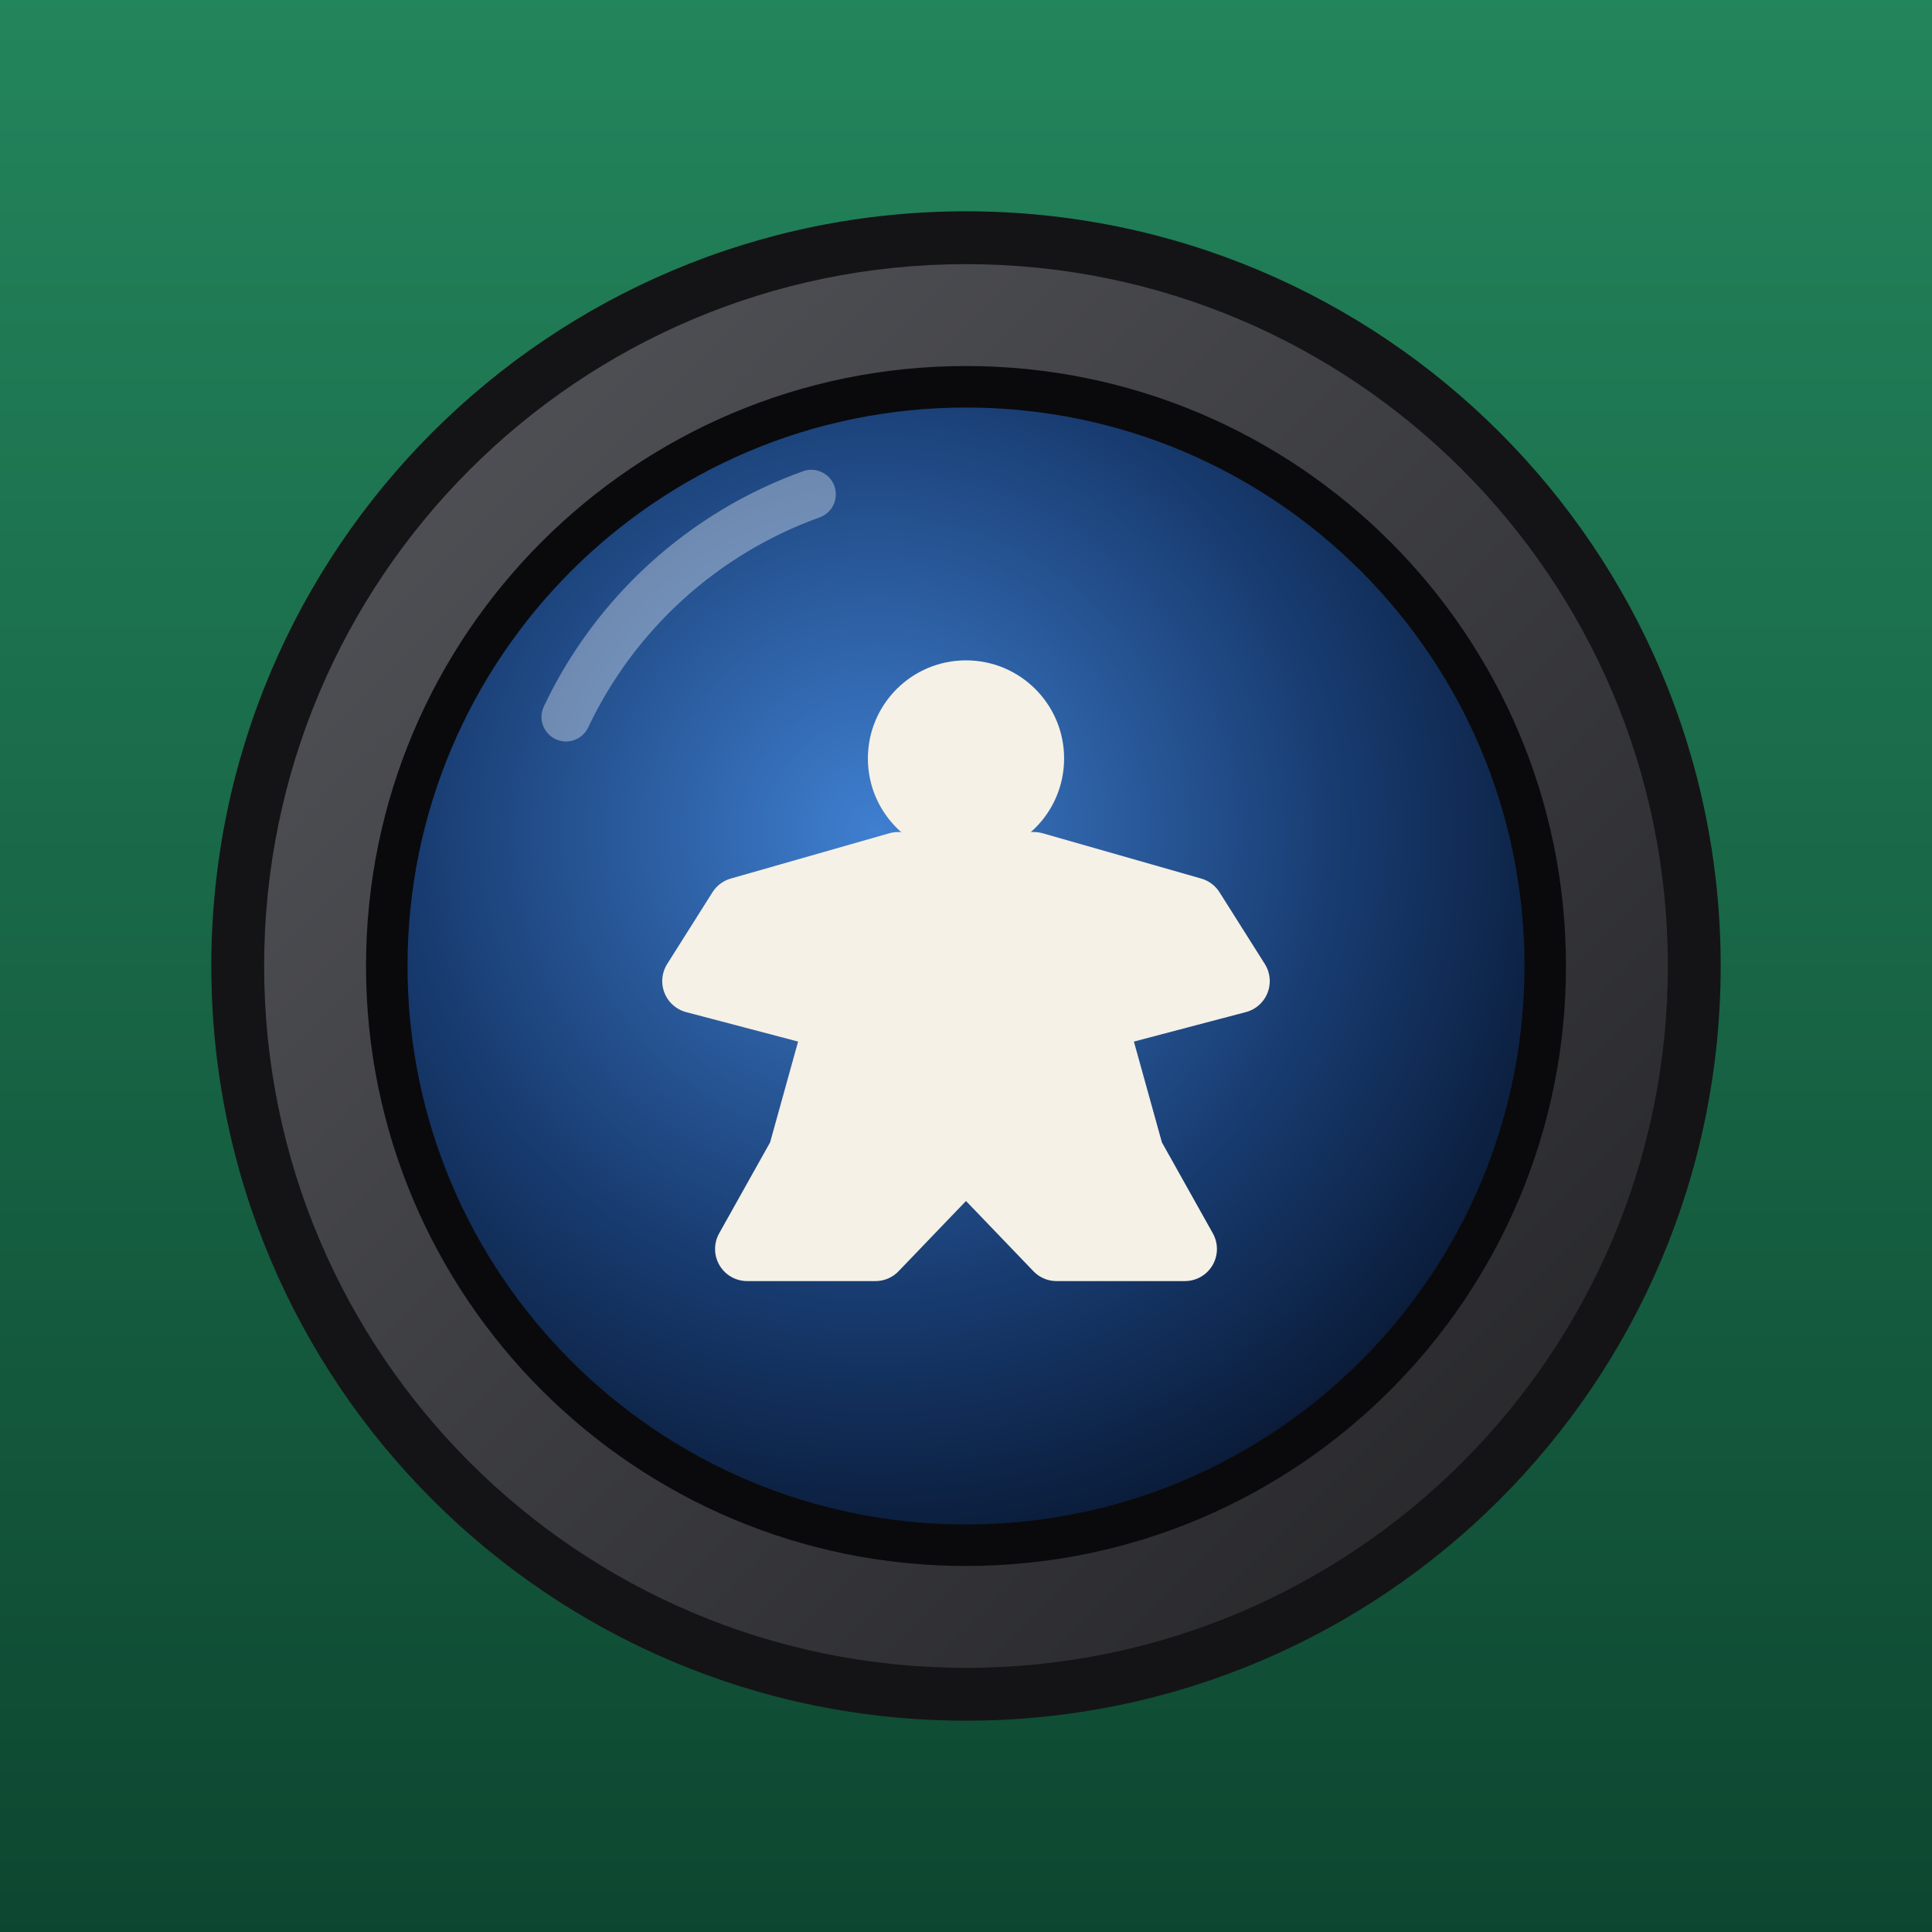
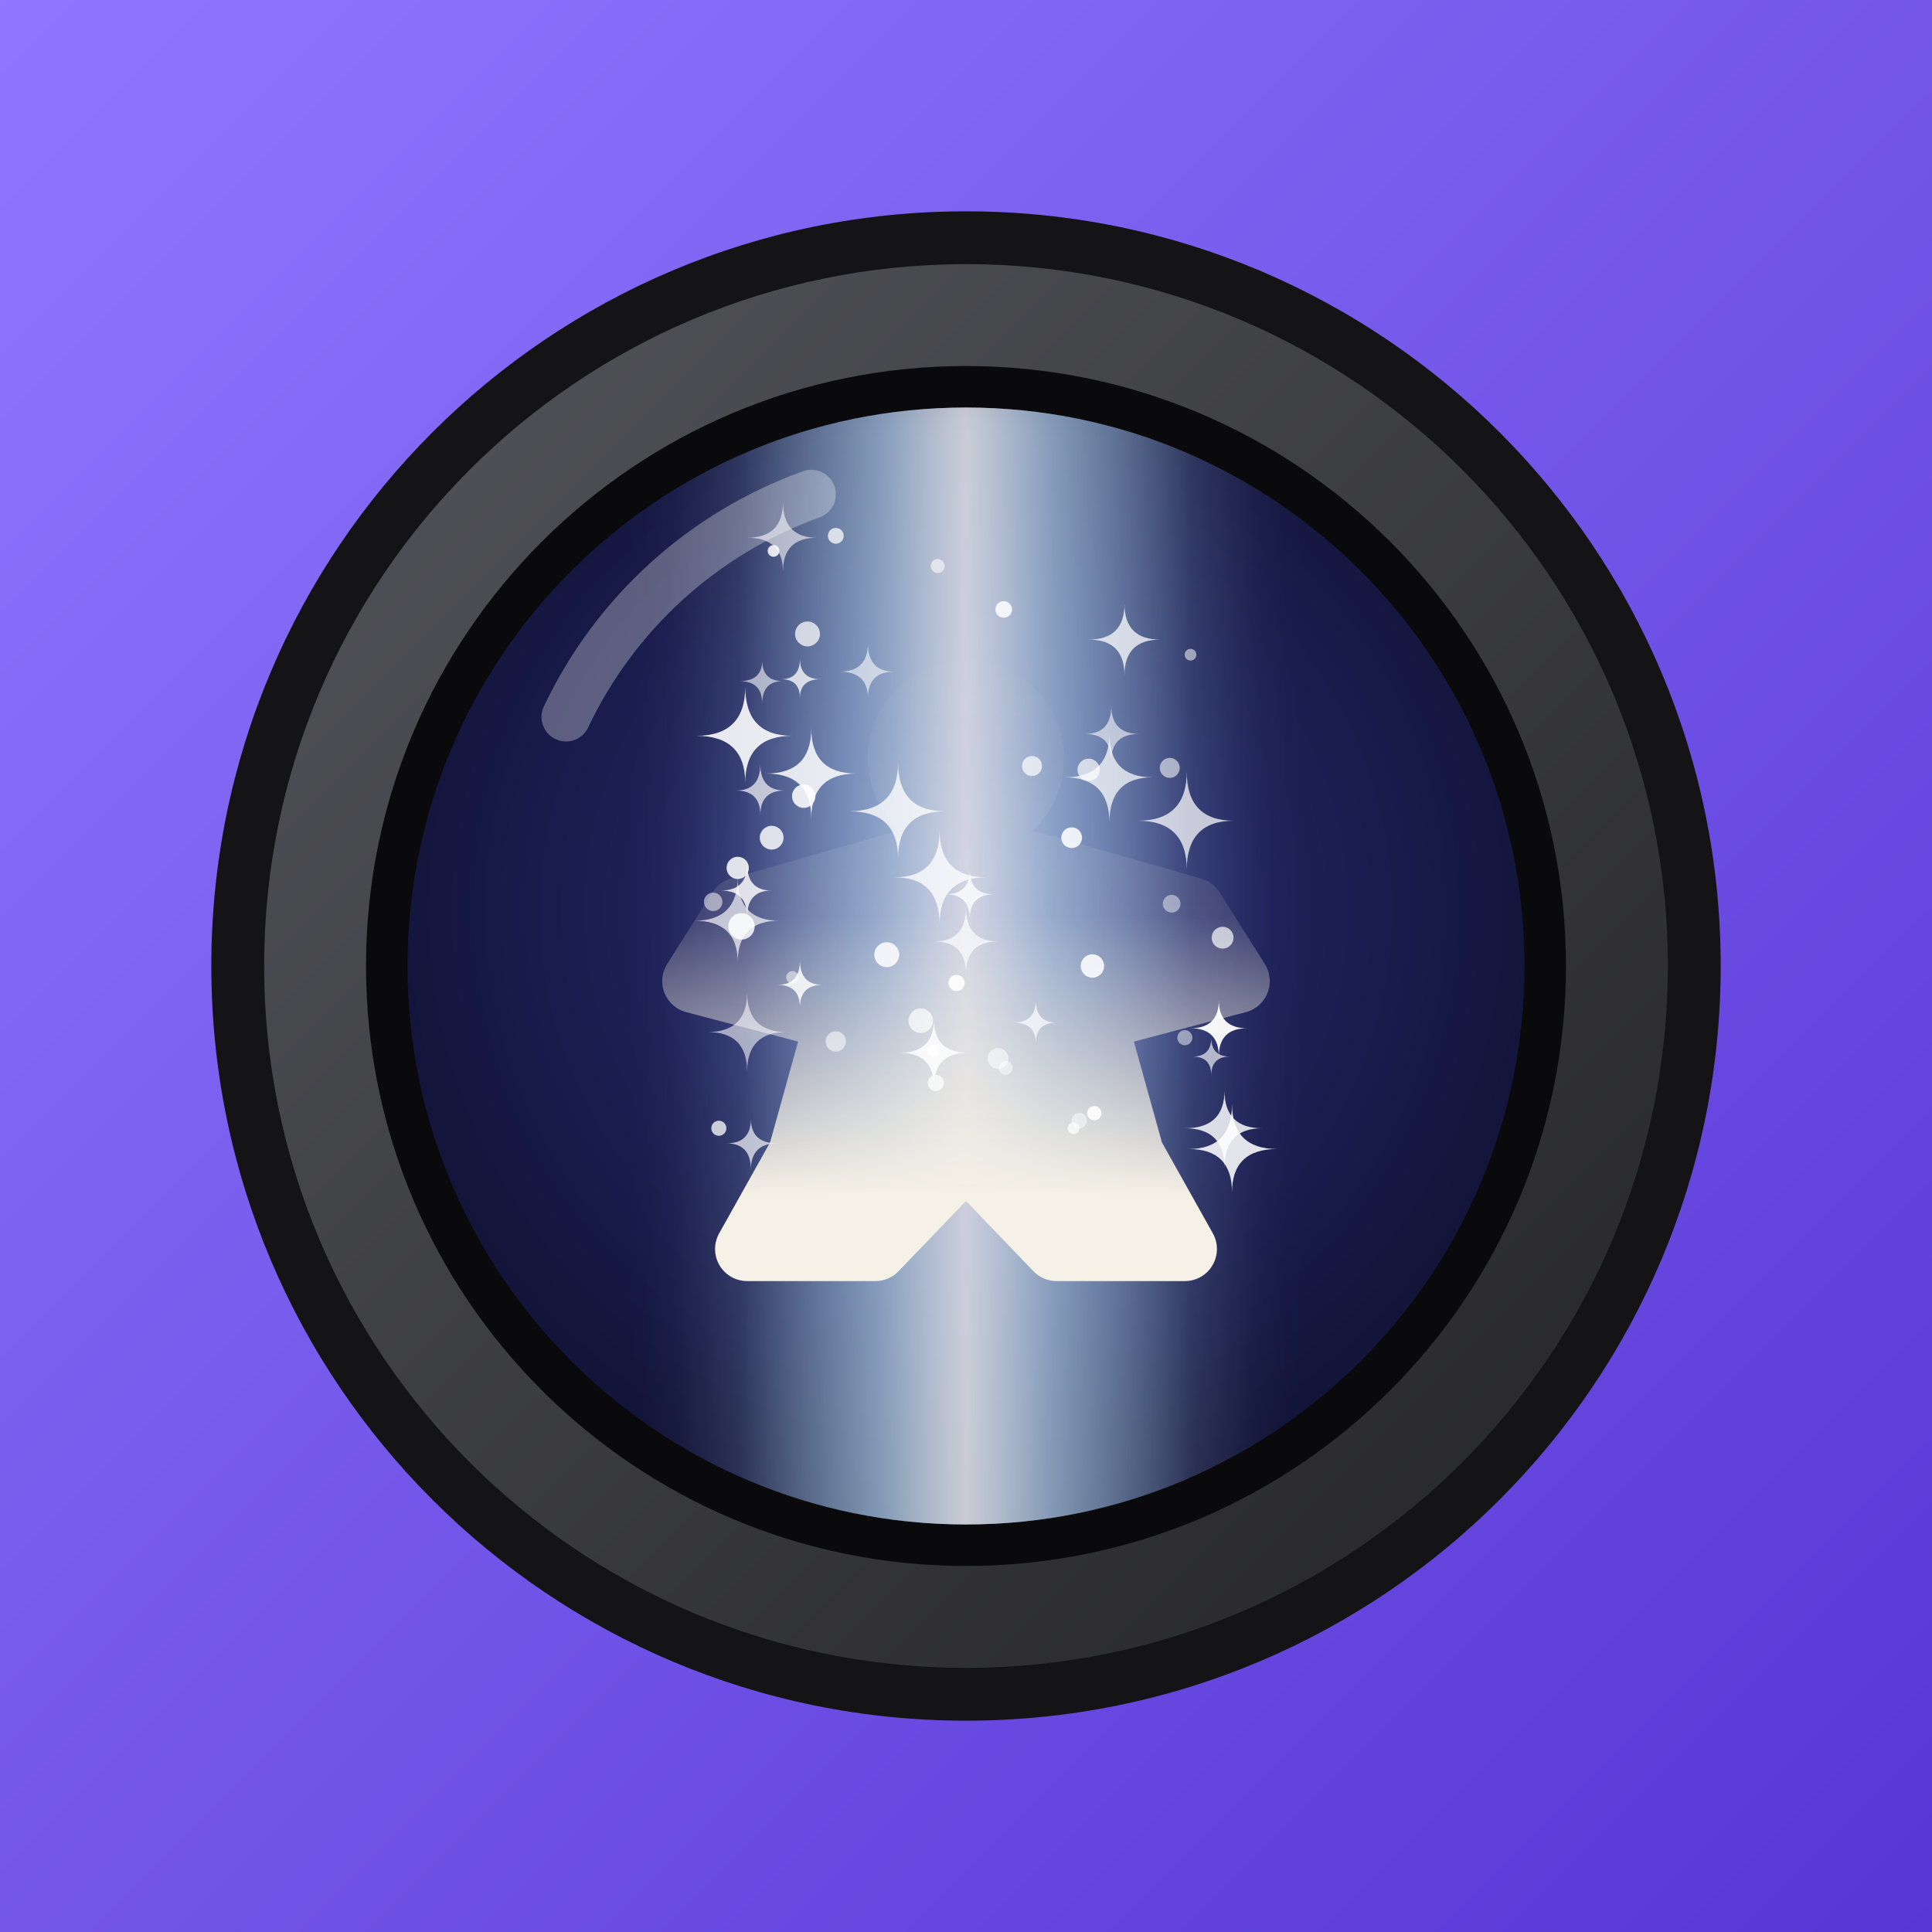
<svg xmlns="http://www.w3.org/2000/svg" width="1024" height="1024" viewBox="0 0 1024 1024">
  <defs>
-     <linearGradient id="felt" x1="0" y1="0" x2="0" y2="1">
-       <stop offset="0" stop-color="#23855c" />
-       <stop offset="1" stop-color="#0d4630" />
+     <linearGradient id="bg" x1="0" y1="0" x2="1" y2="1">
+       <stop offset="0" stop-color="#9077ff" />
+       <stop offset="1" stop-color="#5636d4" />
    </linearGradient>
    <linearGradient id="ring" x1="0" y1="0" x2="1" y2="1">
      <stop offset="0" stop-color="#55565b" />
      <stop offset="1" stop-color="#232326" />
    </linearGradient>
-     <radialGradient id="glass" cx="0.42" cy="0.38" r="0.7">
-       <stop offset="0" stop-color="#3f7fd0" />
-       <stop offset="0.6" stop-color="#173a6e" />
-       <stop offset="1" stop-color="#07142b" />
+     <radialGradient id="glass" cx="0.5" cy="0.45" r="0.7">
+       <stop offset="0" stop-color="#2b2f7a" />
+       <stop offset="1" stop-color="#0a0b24" />
    </radialGradient>
+     <linearGradient id="beam" x1="0" y1="0" x2="1" y2="0">
+       <stop offset="0" stop-color="#bfe6ff" stop-opacity="0" />
+       <stop offset="0.3" stop-color="#bfe6ff" stop-opacity="0.35" />
+       <stop offset="0.5" stop-color="#ffffff" stop-opacity="0.55" />
+       <stop offset="0.7" stop-color="#bfe6ff" stop-opacity="0.35" />
+       <stop offset="1" stop-color="#bfe6ff" stop-opacity="0" />
+     </linearGradient>
+     <linearGradient id="fade" x1="0" y1="1" x2="0" y2="0">
+       <stop offset="0" stop-color="#fff" />
+       <stop offset="0.22" stop-color="#fff" />
+       <stop offset="0.6" stop-color="#fff" stop-opacity="0.12" />
+       <stop offset="1" stop-color="#fff" stop-opacity="0" />
+     </linearGradient>
+     <mask id="dissolve">
+       <rect x="0" y="330" width="1024" height="390" fill="url(#fade)" />
+     </mask>
+     <clipPath id="lens">
+       <circle cx="512" cy="512" r="296" />
+     </clipPath>
+     <filter id="glow" x="-50%" y="-50%" width="200%" height="200%">
+       <feGaussianBlur stdDeviation="14" />
+     </filter>
  </defs>
-   <rect width="1024" height="1024" fill="url(#felt)" />
+   <rect width="1024" height="1024" fill="url(#bg)" />
  <circle cx="512" cy="512" r="400" fill="#141416" />
  <circle cx="512" cy="512" r="372" fill="url(#ring)" />
  <circle cx="512" cy="512" r="318" fill="#0a0a0c" />
  <circle cx="512" cy="512" r="296" fill="url(#glass)" />
-   <g fill="#f5f1e6" stroke="#f5f1e6" stroke-width="34" stroke-linejoin="round">
-     <circle cx="512" cy="402" r="52" stroke="none" />
-     <path d="M 476 458 L 392 482 L 368 520 L 444 540 L 424 612 L 396 662 L 464 662 L 512 612 L 560 662 L 628 662 L 600 612 L 580 540 L 656 520 L 632 482 L 548 458 Z" />
+   <g clip-path="url(#lens)">
+     <rect x="352" y="200" width="320" height="640" fill="url(#beam)" filter="url(#glow)" />
+     <rect x="392" y="200" width="240" height="640" fill="url(#beam)" />
+     <g mask="url(#dissolve)" fill="#f5f1e6" stroke="#f5f1e6" stroke-width="34" stroke-linejoin="round">
+       <circle cx="512" cy="402" r="52" stroke="none" />
+       <path d="M 476 458 L 392 482 L 368 520 L 444 540 L 424 612 L 396 662 L 464 662 L 512 612 L 560 662 L 628 662 L 600 612 L 580 540 L 656 520 L 632 482 L 548 458 Z" />
+     </g>
+     <path d="M 498 440 Q 498 465 523 465 Q 498 465 498 490 Q 498 465 474 465 Q 498 465 498 440 Z" fill="#fff" opacity="0.76" />
+     <path d="M 514 461 Q 514 474 527 474 Q 514 474 514 487 Q 514 474 501 474 Q 514 474 514 461 Z" fill="#fff" opacity="0.78" />
+     <path d="M 549 530 Q 549 542 560 542 Q 549 542 549 553 Q 549 542 537 542 Q 549 542 549 530 Z" fill="#fff" opacity="0.69" />
+     <path d="M 396 526 Q 396 547 417 547 Q 396 547 396 568 Q 396 547 375 547 Q 396 547 396 526 Z" fill="#fff" opacity="0.57" />
+     <path d="M 649 578 Q 649 598 669 598 Q 649 598 649 619 Q 649 598 628 598 Q 649 598 649 578 Z" fill="#fff" opacity="0.83" />
+     <path d="M 415 266 Q 415 285 433 285 Q 415 285 415 303 Q 415 285 396 285 Q 415 285 415 266 Z" fill="#fff" opacity="0.58" />
+     <path d="M 424 349 Q 424 360 435 360 Q 424 360 424 370 Q 424 360 414 360 Q 424 360 424 349 Z" fill="#fff" opacity="0.76" />
+     <path d="M 495 540 Q 495 558 513 558 Q 495 558 495 576 Q 495 558 477 558 Q 495 558 495 540 Z" fill="#fff" opacity="0.84" />
+     <path d="M 512 481 Q 512 499 529 499 Q 512 499 512 516 Q 512 499 495 499 Q 512 499 512 481 Z" fill="#fff" opacity="0.68" />
+     <path d="M 653 585 Q 653 609 677 609 Q 653 609 653 632 Q 653 609 630 609 Q 653 609 653 585 Z" fill="#fff" opacity="0.87" />
+     <path d="M 460 341 Q 460 356 474 356 Q 460 356 460 370 Q 460 356 445 356 Q 460 356 460 341 Z" fill="#fff" opacity="0.58" />
+     <path d="M 588 389 Q 588 412 611 412 Q 588 412 588 436 Q 588 412 564 412 Q 588 412 588 389 Z" fill="#fff" opacity="0.72" />
+     <path d="M 642 550 Q 642 560 652 560 Q 642 560 642 570 Q 642 560 632 560 Q 642 560 642 550 Z" fill="#fff" opacity="0.64" />
+     <path d="M 629 409 Q 629 435 654 435 Q 629 435 629 461 Q 629 435 603 435 Q 629 435 629 409 Z" fill="#fff" opacity="0.73" />
+     <path d="M 391 465 Q 391 488 413 488 Q 391 488 391 510 Q 391 488 368 488 Q 391 488 391 465 Z" fill="#fff" opacity="0.67" />
+     <path d="M 395 364 Q 395 390 420 390 Q 395 390 395 415 Q 395 390 369 390 Q 395 390 395 364 Z" fill="#fff" opacity="0.89" />
+     <path d="M 404 350 Q 404 361 415 361 Q 404 361 404 373 Q 404 361 392 361 Q 404 361 404 350 Z" fill="#fff" opacity="0.58" />
+     <path d="M 596 320 Q 596 339 615 339 Q 596 339 596 358 Q 596 339 577 339 Q 596 339 596 320 Z" fill="#fff" opacity="0.75" />
+     <path d="M 424 509 Q 424 522 436 522 Q 424 522 424 534 Q 424 522 412 522 Q 424 522 424 509 Z" fill="#fff" opacity="0.84" />
+     <path d="M 403 405 Q 403 419 416 419 Q 403 419 403 432 Q 403 419 390 419 Q 403 419 403 405 Z" fill="#fff" opacity="0.67" />
+     <path d="M 646 530 Q 646 545 661 545 Q 646 545 646 560 Q 646 545 631 545 Q 646 545 646 530 Z" fill="#fff" opacity="0.95" />
+     <path d="M 430 386 Q 430 410 454 410 Q 430 410 430 434 Q 430 410 406 410 Q 430 410 430 386 Z" fill="#fff" opacity="0.84" />
+     <path d="M 398 593 Q 398 606 412 606 Q 398 606 398 620 Q 398 606 385 606 Q 398 606 398 593 Z" fill="#fff" opacity="0.67" />
+     <path d="M 589 374 Q 589 389 604 389 Q 589 389 589 403 Q 589 389 575 389 Q 589 389 589 374 Z" fill="#fff" opacity="0.58" />
+     <path d="M 396 458 Q 396 472 409 472 Q 396 472 396 486 Q 396 472 382 472 Q 396 472 396 458 Z" fill="#fff" opacity="0.82" />
+     <path d="M 476 404 Q 476 430 501 430 Q 476 430 476 455 Q 476 430 450 430 Q 476 430 476 404 Z" fill="#fff" opacity="0.77" />
+     <circle cx="533" cy="566" r="3.7" fill="#fff" opacity="0.48" />
+     <circle cx="628" cy="550" r="4.0" fill="#fff" opacity="0.49" />
+     <circle cx="580" cy="590" r="3.8" fill="#fff" opacity="0.88" />
+     <circle cx="621" cy="479" r="4.7" fill="#fff" opacity="0.45" />
+     <circle cx="381" cy="598" r="4.0" fill="#fff" opacity="0.75" />
+     <circle cx="443" cy="552" r="5.4" fill="#fff" opacity="0.55" />
+     <circle cx="420" cy="518" r="3.3" fill="#fff" opacity="0.51" />
+     <circle cx="529" cy="561" r="5.5" fill="#fff" opacity="0.54" />
+     <circle cx="631" cy="347" r="3.1" fill="#fff" opacity="0.53" />
+     <circle cx="497" cy="300" r="3.7" fill="#fff" opacity="0.58" />
+     <circle cx="532" cy="323" r="4.4" fill="#fff" opacity="0.85" />
+     <circle cx="648" cy="497" r="5.8" fill="#fff" opacity="0.69" />
+     <circle cx="410" cy="292" r="3.1" fill="#fff" opacity="0.86" />
+     <circle cx="569" cy="598" r="3.1" fill="#fff" opacity="0.72" />
+     <circle cx="507" cy="521" r="4.3" fill="#fff" opacity="0.90" />
+     <circle cx="391" cy="460" r="5.9" fill="#fff" opacity="0.85" />
+     <circle cx="579" cy="512" r="6.2" fill="#fff" opacity="0.86" />
+     <circle cx="470" cy="506" r="6.6" fill="#fff" opacity="0.84" />
+     <circle cx="488" cy="541" r="6.5" fill="#fff" opacity="0.69" />
+     <circle cx="547" cy="406" r="5.3" fill="#fff" opacity="0.70" />
+     <circle cx="393" cy="491" r="7.0" fill="#fff" opacity="0.84" />
+     <circle cx="577" cy="408" r="5.9" fill="#fff" opacity="0.69" />
+     <circle cx="495" cy="557" r="3.3" fill="#fff" opacity="0.78" />
+     <circle cx="378" cy="478" r="4.9" fill="#fff" opacity="0.52" />
+     <circle cx="568" cy="444" r="5.5" fill="#fff" opacity="0.86" />
+     <circle cx="443" cy="284" r="4.2" fill="#fff" opacity="0.74" />
+     <circle cx="428" cy="336" r="6.6" fill="#fff" opacity="0.73" />
+     <circle cx="496" cy="574" r="4.3" fill="#fff" opacity="0.73" />
+     <circle cx="426" cy="422" r="6.2" fill="#fff" opacity="0.86" />
+     <circle cx="620" cy="407" r="5.3" fill="#fff" opacity="0.56" />
+     <circle cx="409" cy="444" r="6.3" fill="#fff" opacity="0.82" />
+     <circle cx="572" cy="594" r="4.1" fill="#fff" opacity="0.48" />
  </g>
-   <path d="M 300 380 A 230 230 0 0 1 430 262" fill="none" stroke="#ffffff" stroke-opacity="0.35" stroke-width="26" stroke-linecap="round" />
+   <path d="M 300 380 A 230 230 0 0 1 430 262" fill="none" stroke="#ffffff" stroke-opacity="0.3" stroke-width="26" stroke-linecap="round" />
</svg>
